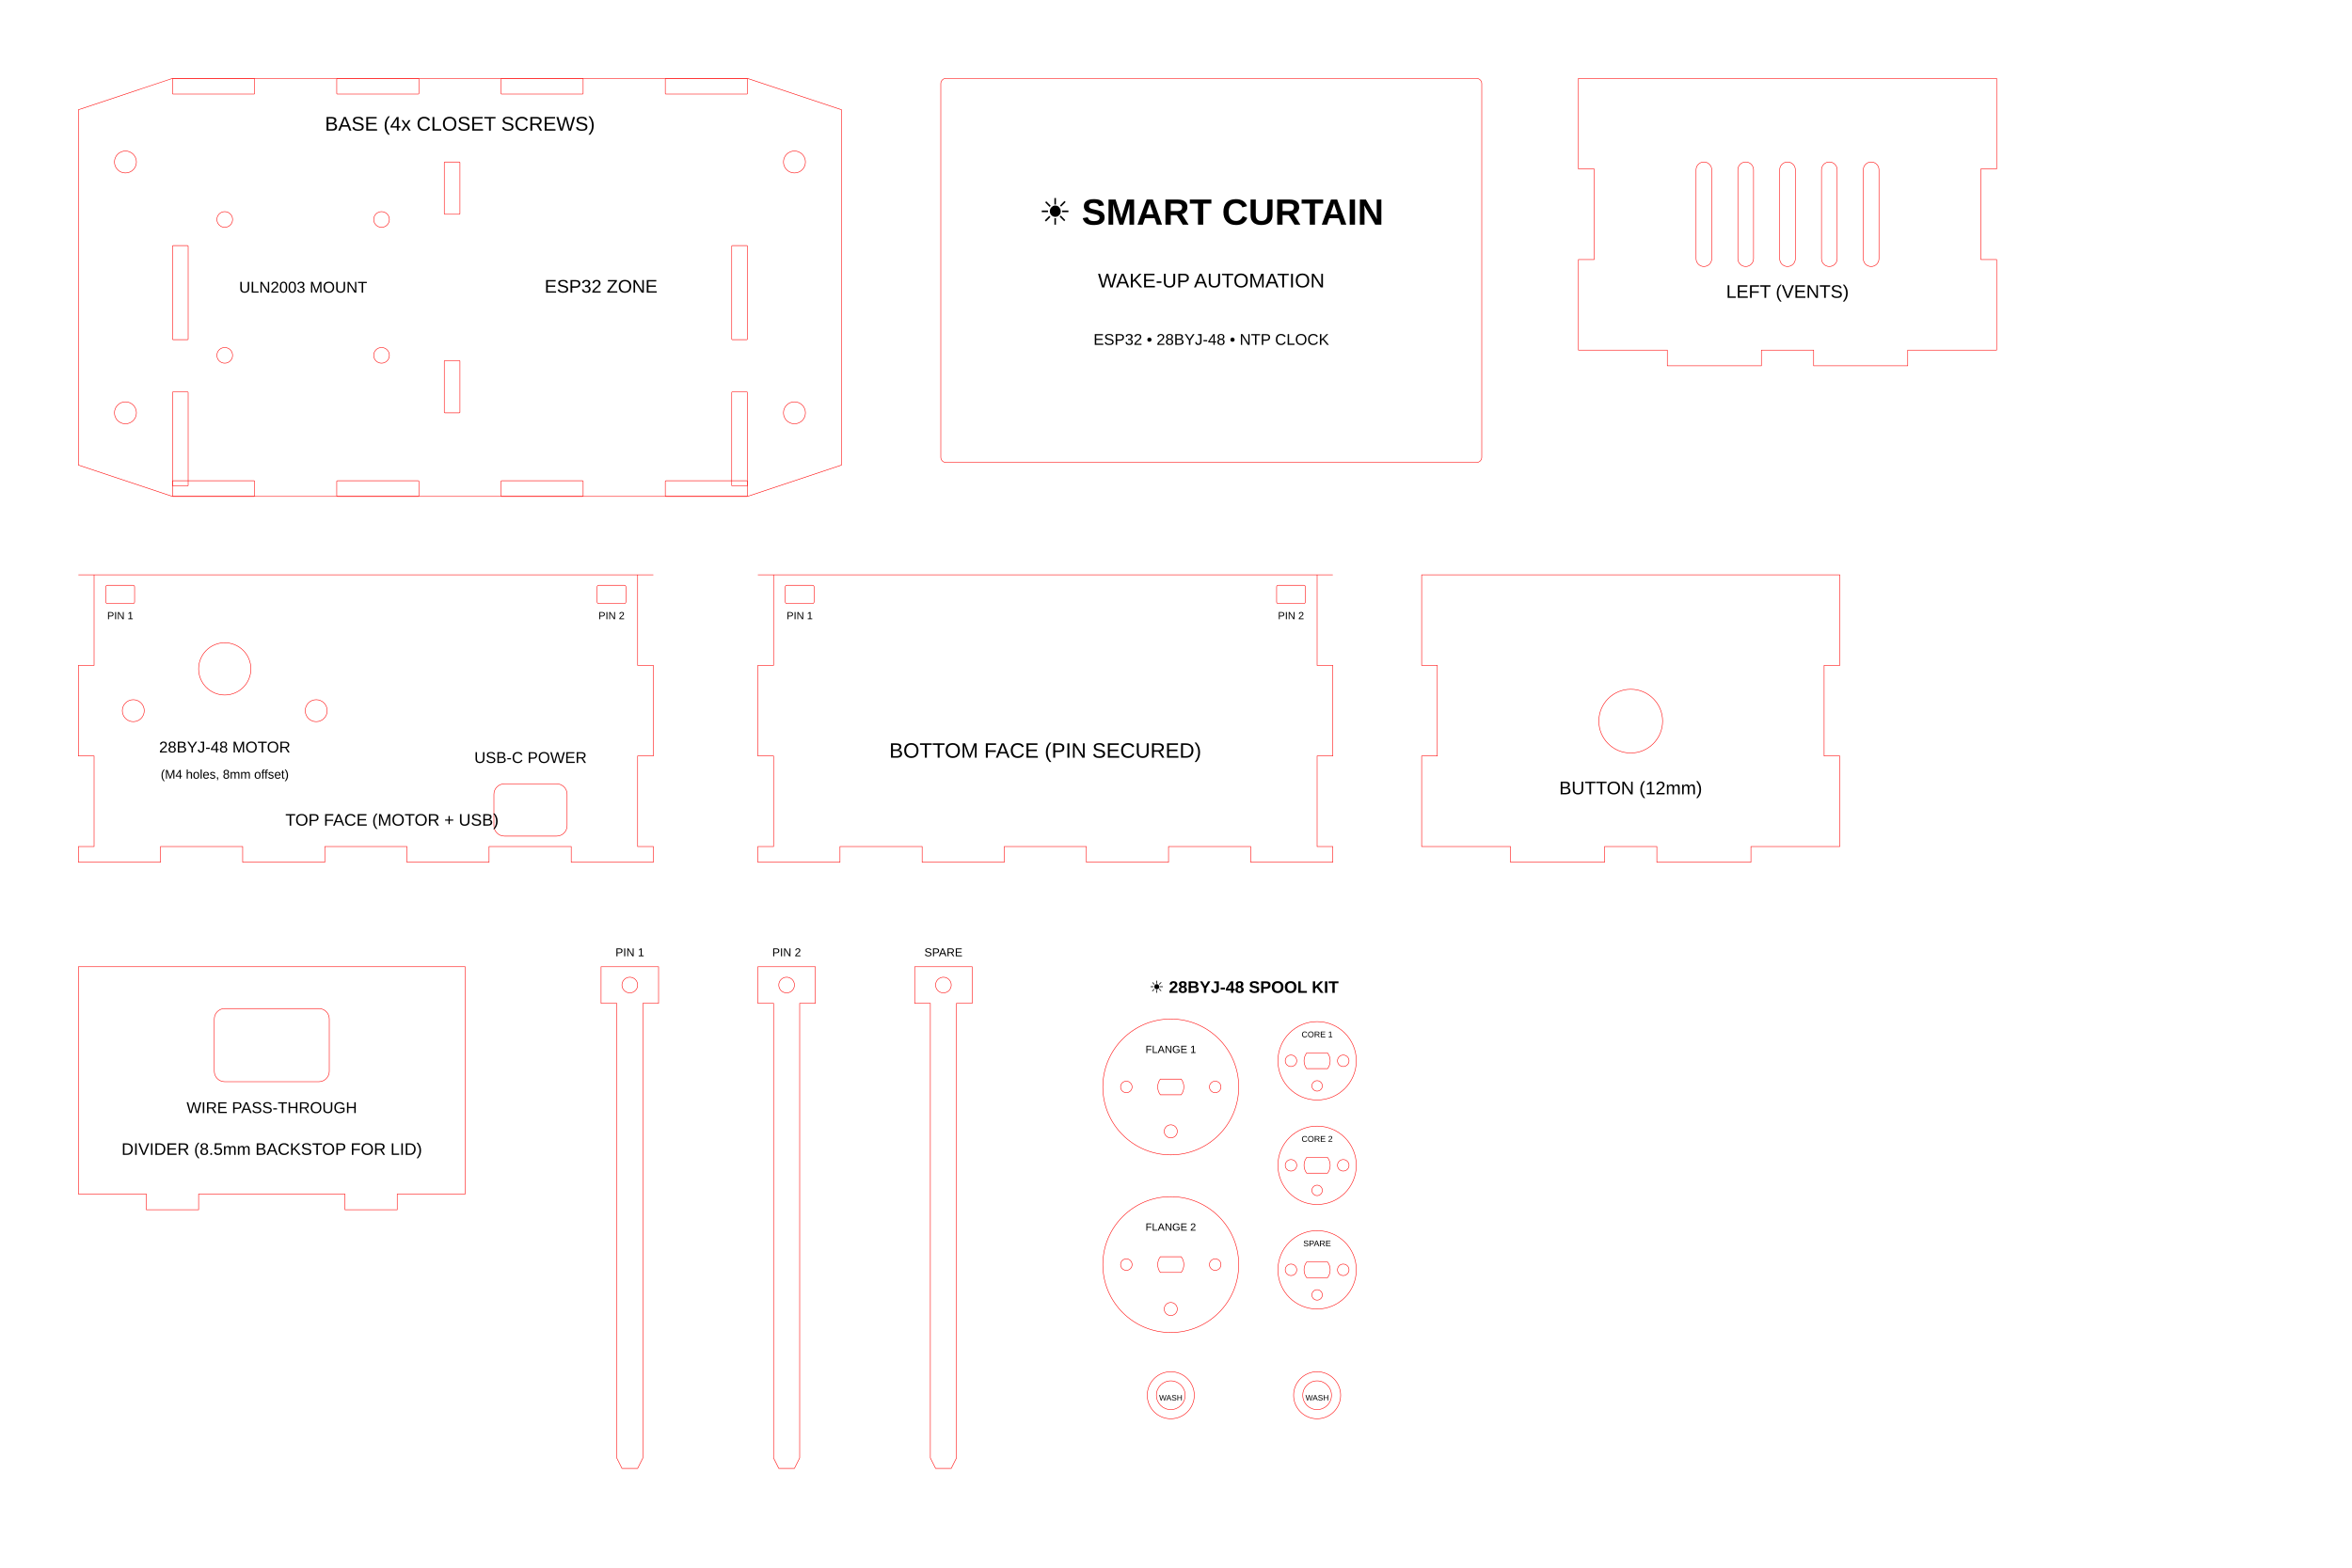
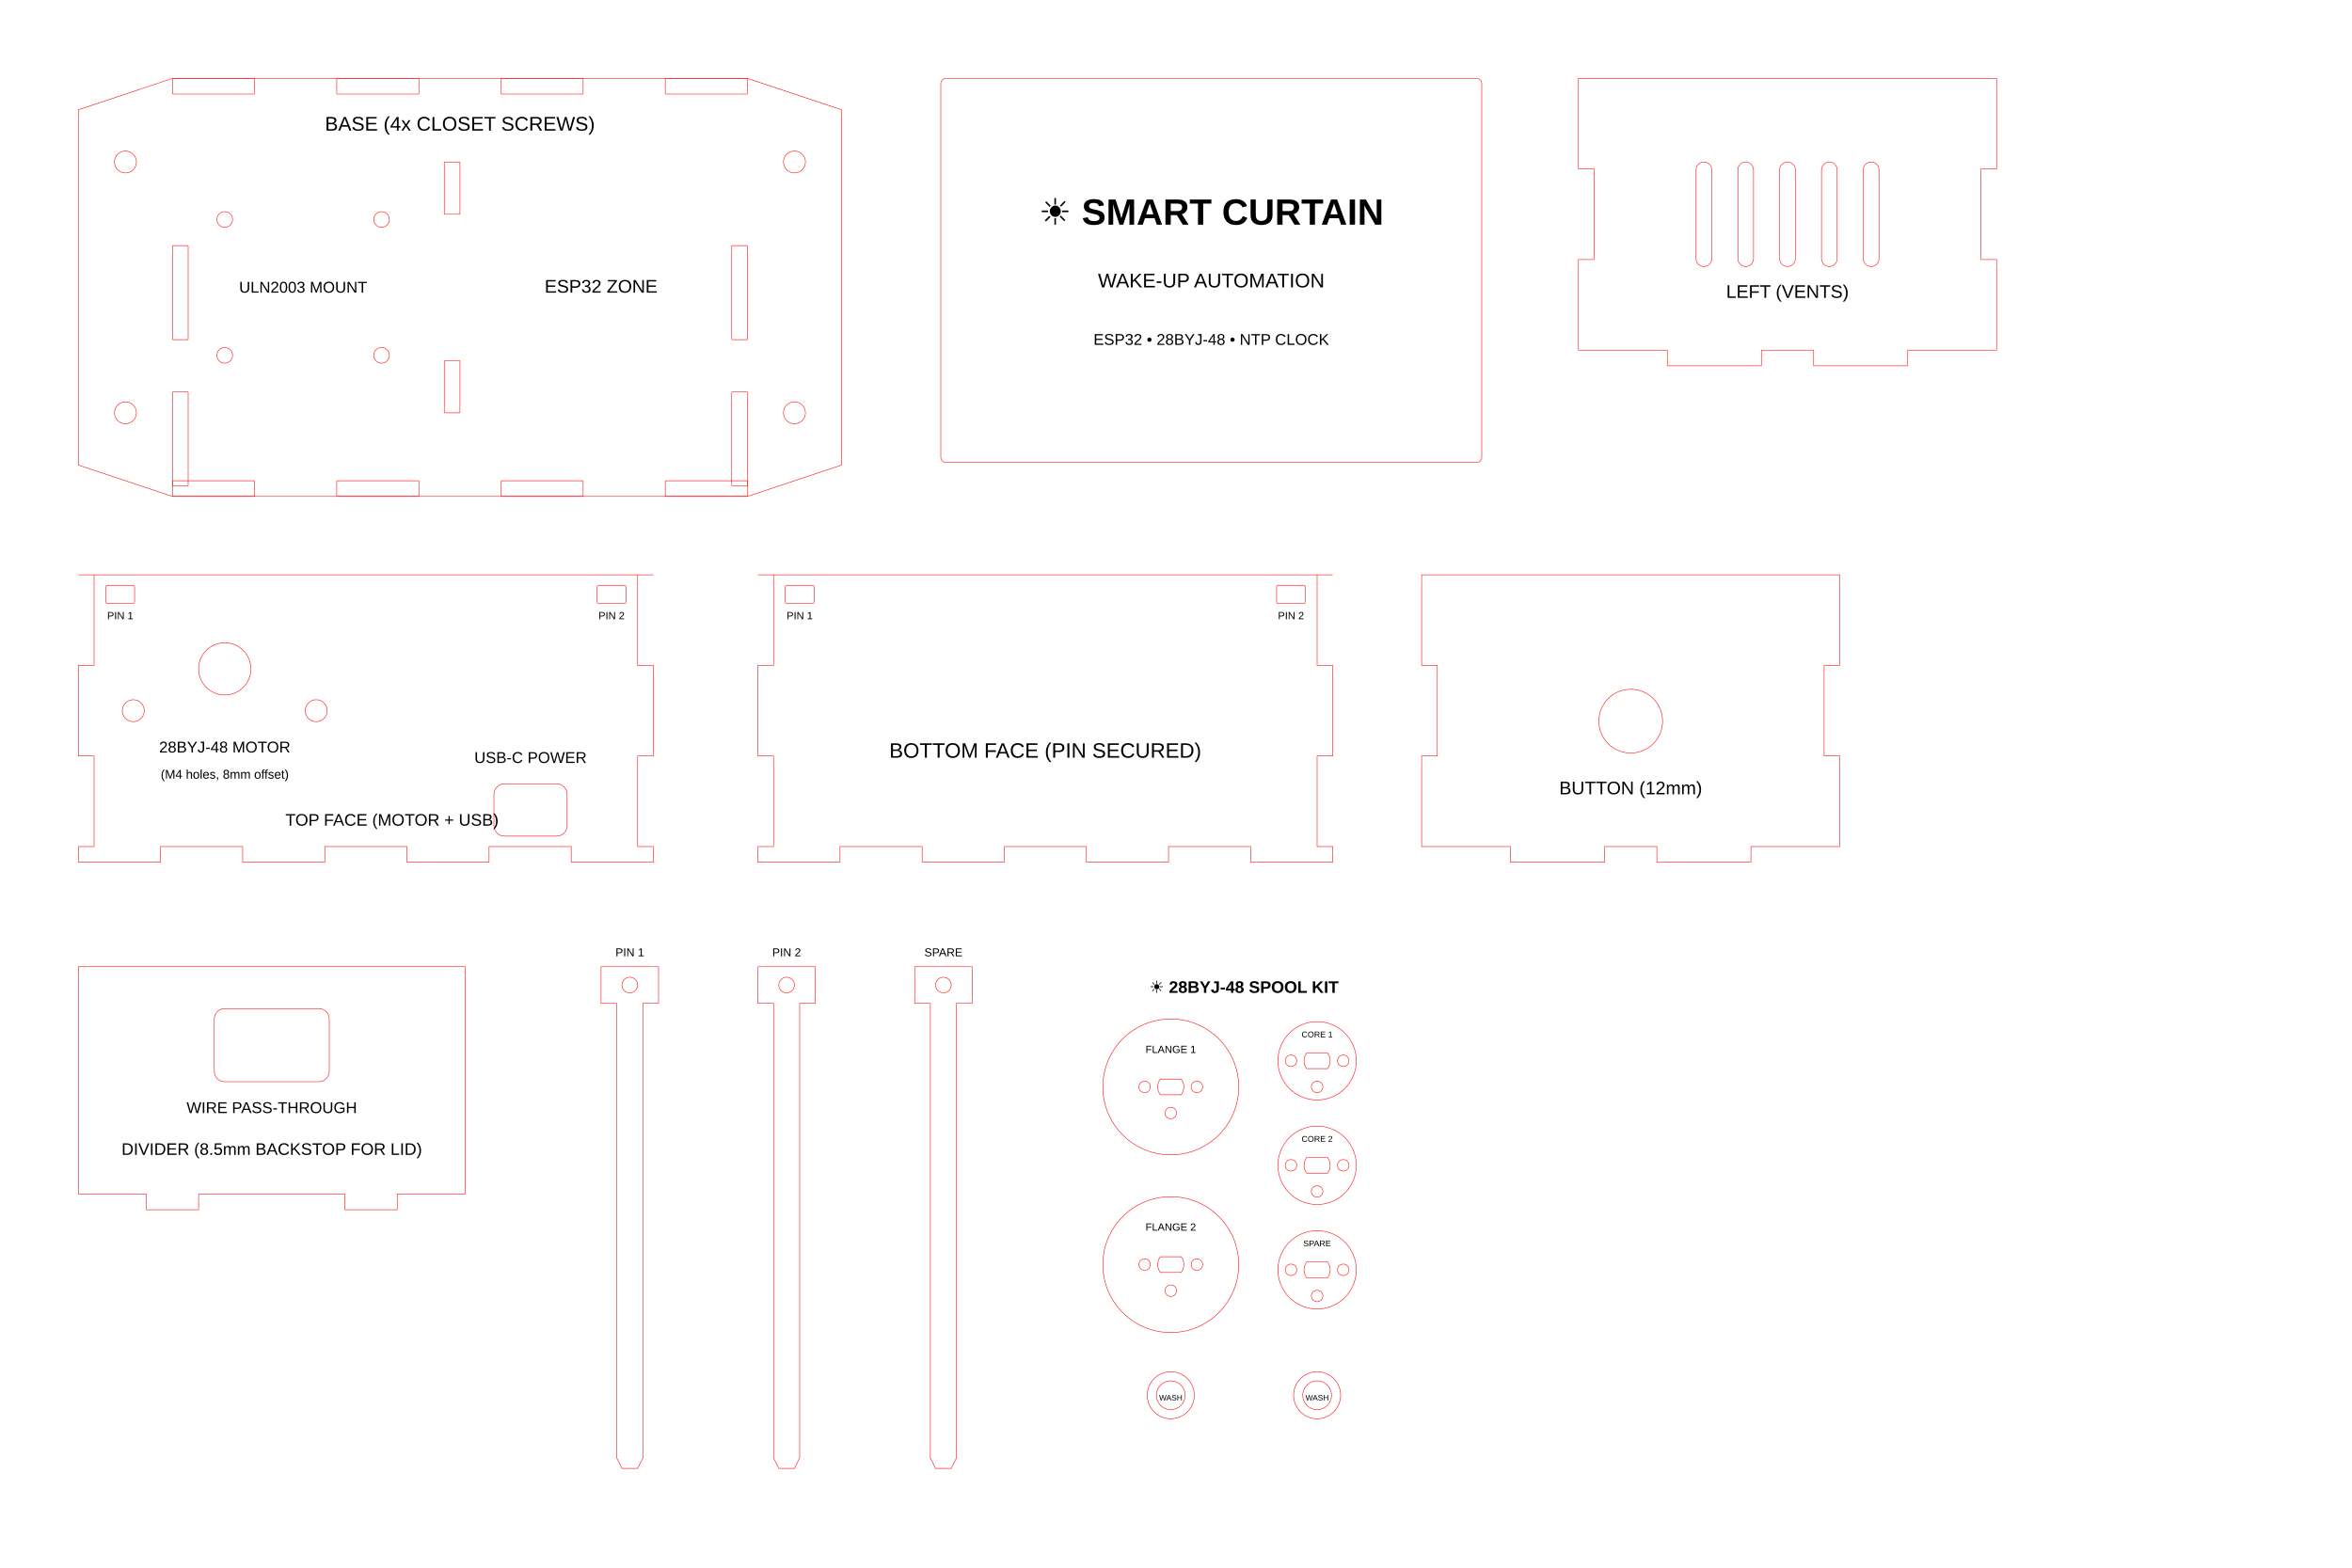
<svg xmlns="http://www.w3.org/2000/svg" width="450mm" height="300mm" viewBox="0 0 450 300">
  <defs>
    <style>
  .cut { stroke: #ff0000; stroke-width: 0.1; fill: none; }
  .engrave { fill: #000000; font-family: "Arial", sans-serif; }
</style>
  </defs>
  <path class="cut" d="M 33.0 15.0 L 143.0 15.0 L 161.0 21.0 L 161.0 89.0 L 143.0 95.0 L 33.0 95.0 L 15.0 89.0 L 15.0 21.0 Z" />
  <circle class="cut" cx="24.0" cy="31.0" r="2.1" />
  <circle class="cut" cx="24.0" cy="79.0" r="2.1" />
  <circle class="cut" cx="152.0" cy="31.0" r="2.1" />
  <circle class="cut" cx="152.0" cy="79.0" r="2.1" />
  <rect class="cut" x="33.0" y="92.0" width="15.714" height="3.0" rx="0.1" />
  <rect class="cut" x="33.0" y="15.0" width="15.714" height="3.0" rx="0.1" />
  <rect class="cut" x="64.429" y="92.0" width="15.714" height="3.0" rx="0.1" />
  <rect class="cut" x="64.429" y="15.0" width="15.714" height="3.0" rx="0.1" />
  <rect class="cut" x="95.857" y="92.0" width="15.714" height="3.0" rx="0.1" />
  <rect class="cut" x="95.857" y="15.0" width="15.714" height="3.0" rx="0.1" />
  <rect class="cut" x="127.286" y="92.0" width="15.714" height="3.0" rx="0.1" />
  <rect class="cut" x="127.286" y="15.0" width="15.714" height="3.0" rx="0.1" />
  <rect class="cut" x="33.0" y="47.0" width="3.0" height="18.0" rx="0.1" />
  <rect class="cut" x="140.0" y="47.0" width="3.0" height="18.0" rx="0.1" />
  <rect class="cut" x="33.0" y="75.0" width="3.0" height="18.0" rx="0.1" />
  <rect class="cut" x="140.0" y="75.0" width="3.0" height="18.0" rx="0.1" />
  <circle class="cut" cx="43.0" cy="42.0" r="1.5" />
  <circle class="cut" cx="73.0" cy="42.0" r="1.5" />
  <circle class="cut" cx="43.0" cy="68.0" r="1.5" />
  <circle class="cut" cx="73.0" cy="68.0" r="1.5" />
  <text class="engrave" x="58.0" y="56.0" font-size="3" text-anchor="middle">ULN2003 MOUNT</text>
  <rect class="cut" x="85.0" y="31.0" width="3.0" height="10.0" rx="0.1" />
  <rect class="cut" x="85.0" y="69.0" width="3.0" height="10.0" rx="0.1" />
  <text class="engrave" x="115.0" y="56.0" font-size="3.5" text-anchor="middle">ESP32 ZONE</text>
  <text class="engrave" x="88.0" y="25.0" font-size="3.8" text-anchor="middle">BASE (4x CLOSET SCREWS)</text>
  <rect class="cut" x="180.0" y="15.0" width="103.5" height="73.5" rx="1.0" />
  <text class="engrave" x="231.75" y="43.0" font-size="7.0" font-weight="bold" text-anchor="middle">☀️ SMART CURTAIN</text>
  <text class="engrave" x="231.75" y="55.0" font-size="3.8" text-anchor="middle">WAKE-UP AUTOMATION</text>
  <text class="engrave" x="231.75" y="66.0" font-size="3.0" text-anchor="middle">ESP32 • 28BYJ-48 • NTP CLOCK</text>
  <path class="cut" d="M 305.00 15.00 L 379.00 15.00 L 382.00 15.00 L 382.00 15.00 L 382.00 32.33 L 379.00 32.33 L 379.00 49.67 L 382.00 49.67 L 382.00 67.00 L 365.00 67.00 L 365.00 70.00 L 347.00 70.00 L 347.00 67.00 L 337.00 67.00 L 337.00 70.00 L 319.00 70.00 L 319.00 67.00 L 305.00 67.00 L 302.00 67.00 L 302.00 49.67 L 305.00 49.67 L 305.00 32.33 L 302.00 32.33 L 302.00 15.00 L 305.00 15.00 Z" />
  <rect class="cut" x="324.5" y="31.0" width="3.0" height="20.0" rx="1.5" />
  <rect class="cut" x="332.5" y="31.0" width="3.0" height="20.0" rx="1.5" />
  <rect class="cut" x="340.5" y="31.0" width="3.0" height="20.0" rx="1.5" />
  <rect class="cut" x="348.5" y="31.0" width="3.0" height="20.0" rx="1.5" />
  <rect class="cut" x="356.5" y="31.0" width="3.0" height="20.0" rx="1.5" />
  <text class="engrave" x="342.0" y="57.0" font-size="3.5" text-anchor="middle">LEFT (VENTS)</text>
  <path class="cut" d="M 15.00 110.00 L 125.00 110.00 L 122.00 110.00 L 122.00 127.33 L 125.00 127.33 L 125.00 144.67 L 122.00 144.67 L 122.00 162.00 L 125.00 162.00 L 125.00 165.00 L 125.00 165.00 L 109.29 165.00 L 109.29 162.00 L 93.57 162.00 L 93.57 165.00 L 77.86 165.00 L 77.86 162.00 L 62.14 162.00 L 62.14 165.00 L 46.43 165.00 L 46.43 162.00 L 30.71 162.00 L 30.71 165.00 L 15.00 165.00 L 15.00 162.00 L 18.00 162.00 L 18.00 144.67 L 15.00 144.67 L 15.00 127.33 L 18.00 127.33 L 18.00 110.00 L 15.00 110.00 Z" />
  <rect class="cut" x="20.25" y="112.0" width="5.5" height="3.5" rx="0.3" />
  <rect class="cut" x="114.25" y="112.0" width="5.5" height="3.5" rx="0.3" />
  <text class="engrave" x="23.0" y="118.5" font-size="2.0" text-anchor="middle">PIN 1</text>
  <text class="engrave" x="117.0" y="118.5" font-size="2.0" text-anchor="middle">PIN 2</text>
  <circle class="cut" cx="43.0" cy="128.0" r="5.0" />
  <circle class="cut" cx="25.5" cy="136.0" r="2.1" />
  <circle class="cut" cx="60.5" cy="136.0" r="2.1" />
  <text class="engrave" x="43.0" y="144.0" font-size="3" text-anchor="middle">28BYJ-48 MOTOR</text>
  <text class="engrave" x="43.0" y="149.0" font-size="2.4" text-anchor="middle">(M4 holes, 8mm offset)</text>
  <rect class="cut" x="94.5" y="150.0" width="14.0" height="10.0" rx="2.0" />
  <text class="engrave" x="101.5" y="146.0" font-size="3.0" text-anchor="middle">USB-C POWER</text>
  <text class="engrave" x="75.0" y="158.0" font-size="3.2" text-anchor="middle">TOP FACE (MOTOR + USB)</text>
  <path class="cut" d="M 145.00 110.00 L 255.00 110.00 L 252.00 110.00 L 252.00 127.33 L 255.00 127.33 L 255.00 144.67 L 252.00 144.67 L 252.00 162.00 L 255.00 162.00 L 255.00 165.00 L 255.00 165.00 L 239.29 165.00 L 239.29 162.00 L 223.57 162.00 L 223.57 165.00 L 207.86 165.00 L 207.86 162.00 L 192.14 162.00 L 192.14 165.00 L 176.43 165.00 L 176.43 162.00 L 160.71 162.00 L 160.71 165.00 L 145.00 165.00 L 145.00 162.00 L 148.00 162.00 L 148.00 144.67 L 145.00 144.67 L 145.00 127.33 L 148.00 127.33 L 148.00 110.00 L 145.00 110.00 Z" />
  <rect class="cut" x="150.25" y="112.0" width="5.5" height="3.5" rx="0.3" />
  <rect class="cut" x="244.25" y="112.0" width="5.5" height="3.5" rx="0.3" />
  <text class="engrave" x="153.0" y="118.5" font-size="2.0" text-anchor="middle">PIN 1</text>
  <text class="engrave" x="247.0" y="118.5" font-size="2.0" text-anchor="middle">PIN 2</text>
  <text class="engrave" x="200.0" y="145.0" font-size="4" text-anchor="middle">BOTTOM FACE (PIN SECURED)</text>
  <path class="cut" d="M 275.00 110.00 L 349.00 110.00 L 352.00 110.00 L 352.00 110.00 L 352.00 127.33 L 349.00 127.33 L 349.00 144.67 L 352.00 144.67 L 352.00 162.00 L 335.00 162.00 L 335.00 165.00 L 317.00 165.00 L 317.00 162.00 L 307.00 162.00 L 307.00 165.00 L 289.00 165.00 L 289.00 162.00 L 275.00 162.00 L 272.00 162.00 L 272.00 144.67 L 275.00 144.67 L 275.00 127.33 L 272.00 127.33 L 272.00 110.00 L 275.00 110.00 Z" />
  <circle class="cut" cx="312.0" cy="138.0" r="6.1" />
  <text class="engrave" x="312.0" y="152.0" font-size="3.5" text-anchor="middle">BUTTON (12mm)</text>
  <path class="cut" d="M 15.0 185.0 L 89.0 185.0 L 89.0 228.5 L 76.0 228.5 L 76.0 231.5 L 66.0 231.5 L 66.0 228.5 L 38.0 228.5 L 38.0 231.5 L 28.0 231.5 L 28.0 228.5 L 15.0 228.5 Z" />
  <rect class="cut" x="41.0" y="193.0" width="22.0" height="14.0" rx="2.0" />
  <text class="engrave" x="52.0" y="213.0" font-size="3.0" text-anchor="middle">WIRE PASS-THROUGH</text>
  <text class="engrave" x="52.0" y="221.0" font-size="3.2" text-anchor="middle">DIVIDER (8.5mm BACKSTOP FOR LID)</text>
  <path class="cut" d="M 115.0 185.0 L 126.0 185.0 L 126.0 192.0 L 123.0 192.0 L 123.0 279.0 L 122.0 281.0 L 119.0 281.0 L 118.0 279.0 L 118.0 192.0 L 115.0 192.0 Z" />
  <circle class="cut" cx="120.5" cy="188.5" r="1.5" />
  <text class="engrave" x="120.5" y="183.0" font-size="2.2" text-anchor="middle">PIN 1</text>
  <path class="cut" d="M 145.0 185.0 L 156.0 185.0 L 156.0 192.0 L 153.0 192.0 L 153.0 279.0 L 152.0 281.0 L 149.0 281.0 L 148.0 279.0 L 148.0 192.0 L 145.0 192.0 Z" />
  <circle class="cut" cx="150.5" cy="188.5" r="1.5" />
  <text class="engrave" x="150.5" y="183.0" font-size="2.2" text-anchor="middle">PIN 2</text>
  <path class="cut" d="M 175.0 185.0 L 186.0 185.0 L 186.0 192.0 L 183.0 192.0 L 183.0 279.0 L 182.0 281.0 L 179.0 281.0 L 178.0 279.0 L 178.0 192.0 L 175.0 192.0 Z" />
  <circle class="cut" cx="180.5" cy="188.5" r="1.5" />
  <text class="engrave" x="180.5" y="183.0" font-size="2.2" text-anchor="middle">SPARE</text>
  <text class="engrave" x="238.0" y="190.0" font-size="3.2" font-weight="bold" text-anchor="middle">☀️ 28BYJ-48 SPOOL KIT</text>
  <circle class="cut" cx="224.0" cy="208.0" r="13.0" />
  <path class="cut" d="M 222.00 206.50 L 226.00 206.50 A 2.50 2.50 0 0 1 226.00 209.50 L 222.00 209.50 A 2.50 2.50 0 0 1 222.00 206.50 Z" />
-   <circle class="cut" cx="224.0" cy="216.5" r="1.25" />
-   <circle class="cut" cx="215.5" cy="208.0" r="1.1" />
-   <circle class="cut" cx="232.5" cy="208.0" r="1.1" />
+   <circle class="cut" cx="224.0" cy="213.0" r="1.1" />
+   <circle class="cut" cx="219.0" cy="208.0" r="1.1" />
+   <circle class="cut" cx="229.0" cy="208.0" r="1.1" />
  <text class="engrave" x="224.0" y="201.5" font-size="2.0" text-anchor="middle">FLANGE 1</text>
  <circle class="cut" cx="224.0" cy="242.0" r="13.0" />
  <path class="cut" d="M 222.00 240.50 L 226.00 240.50 A 2.50 2.50 0 0 1 226.00 243.50 L 222.00 243.50 A 2.50 2.50 0 0 1 222.00 240.50 Z" />
-   <circle class="cut" cx="224.0" cy="250.5" r="1.25" />
-   <circle class="cut" cx="215.5" cy="242.0" r="1.1" />
-   <circle class="cut" cx="232.5" cy="242.0" r="1.1" />
+   <circle class="cut" cx="224.0" cy="247.0" r="1.1" />
+   <circle class="cut" cx="219.0" cy="242.0" r="1.1" />
+   <circle class="cut" cx="229.0" cy="242.0" r="1.1" />
  <text class="engrave" x="224.0" y="235.5" font-size="2.0" text-anchor="middle">FLANGE 2</text>
  <circle class="cut" cx="224.0" cy="267.0" r="4.5" />
  <circle class="cut" cx="224.0" cy="267.0" r="2.75" />
  <text class="engrave" x="224.0" y="268.0" font-size="1.5" text-anchor="middle">WASH</text>
  <circle class="cut" cx="252.0" cy="203.0" r="7.5" />
  <path class="cut" d="M 250.00 201.50 L 254.00 201.50 A 2.50 2.50 0 0 1 254.00 204.50 L 250.00 204.50 A 2.50 2.50 0 0 1 250.00 201.50 Z" />
-   <circle class="cut" cx="252.0" cy="207.8" r="1.0" />
+   <circle class="cut" cx="252.0" cy="208.0" r="1.1" />
  <circle class="cut" cx="247.0" cy="203.0" r="1.1" />
  <circle class="cut" cx="257.0" cy="203.0" r="1.1" />
  <text class="engrave" x="252.0" y="198.5" font-size="1.6" text-anchor="middle">CORE 1</text>
  <circle class="cut" cx="252.0" cy="223.0" r="7.5" />
  <path class="cut" d="M 250.00 221.50 L 254.00 221.50 A 2.50 2.50 0 0 1 254.00 224.50 L 250.00 224.50 A 2.50 2.50 0 0 1 250.00 221.50 Z" />
-   <circle class="cut" cx="252.0" cy="227.8" r="1.0" />
+   <circle class="cut" cx="252.0" cy="228.0" r="1.1" />
  <circle class="cut" cx="247.0" cy="223.0" r="1.1" />
  <circle class="cut" cx="257.0" cy="223.0" r="1.1" />
  <text class="engrave" x="252.0" y="218.5" font-size="1.6" text-anchor="middle">CORE 2</text>
  <circle class="cut" cx="252.0" cy="243.0" r="7.5" />
  <path class="cut" d="M 250.00 241.50 L 254.00 241.50 A 2.50 2.50 0 0 1 254.00 244.50 L 250.00 244.50 A 2.50 2.50 0 0 1 250.00 241.50 Z" />
-   <circle class="cut" cx="252.0" cy="247.8" r="1.0" />
+   <circle class="cut" cx="252.0" cy="248.0" r="1.1" />
  <circle class="cut" cx="247.0" cy="243.0" r="1.1" />
  <circle class="cut" cx="257.0" cy="243.0" r="1.1" />
  <text class="engrave" x="252.0" y="238.5" font-size="1.6" text-anchor="middle">SPARE</text>
  <circle class="cut" cx="252.0" cy="267.0" r="4.5" />
  <circle class="cut" cx="252.0" cy="267.0" r="2.75" />
  <text class="engrave" x="252.0" y="268.0" font-size="1.5" text-anchor="middle">WASH</text>
</svg>
